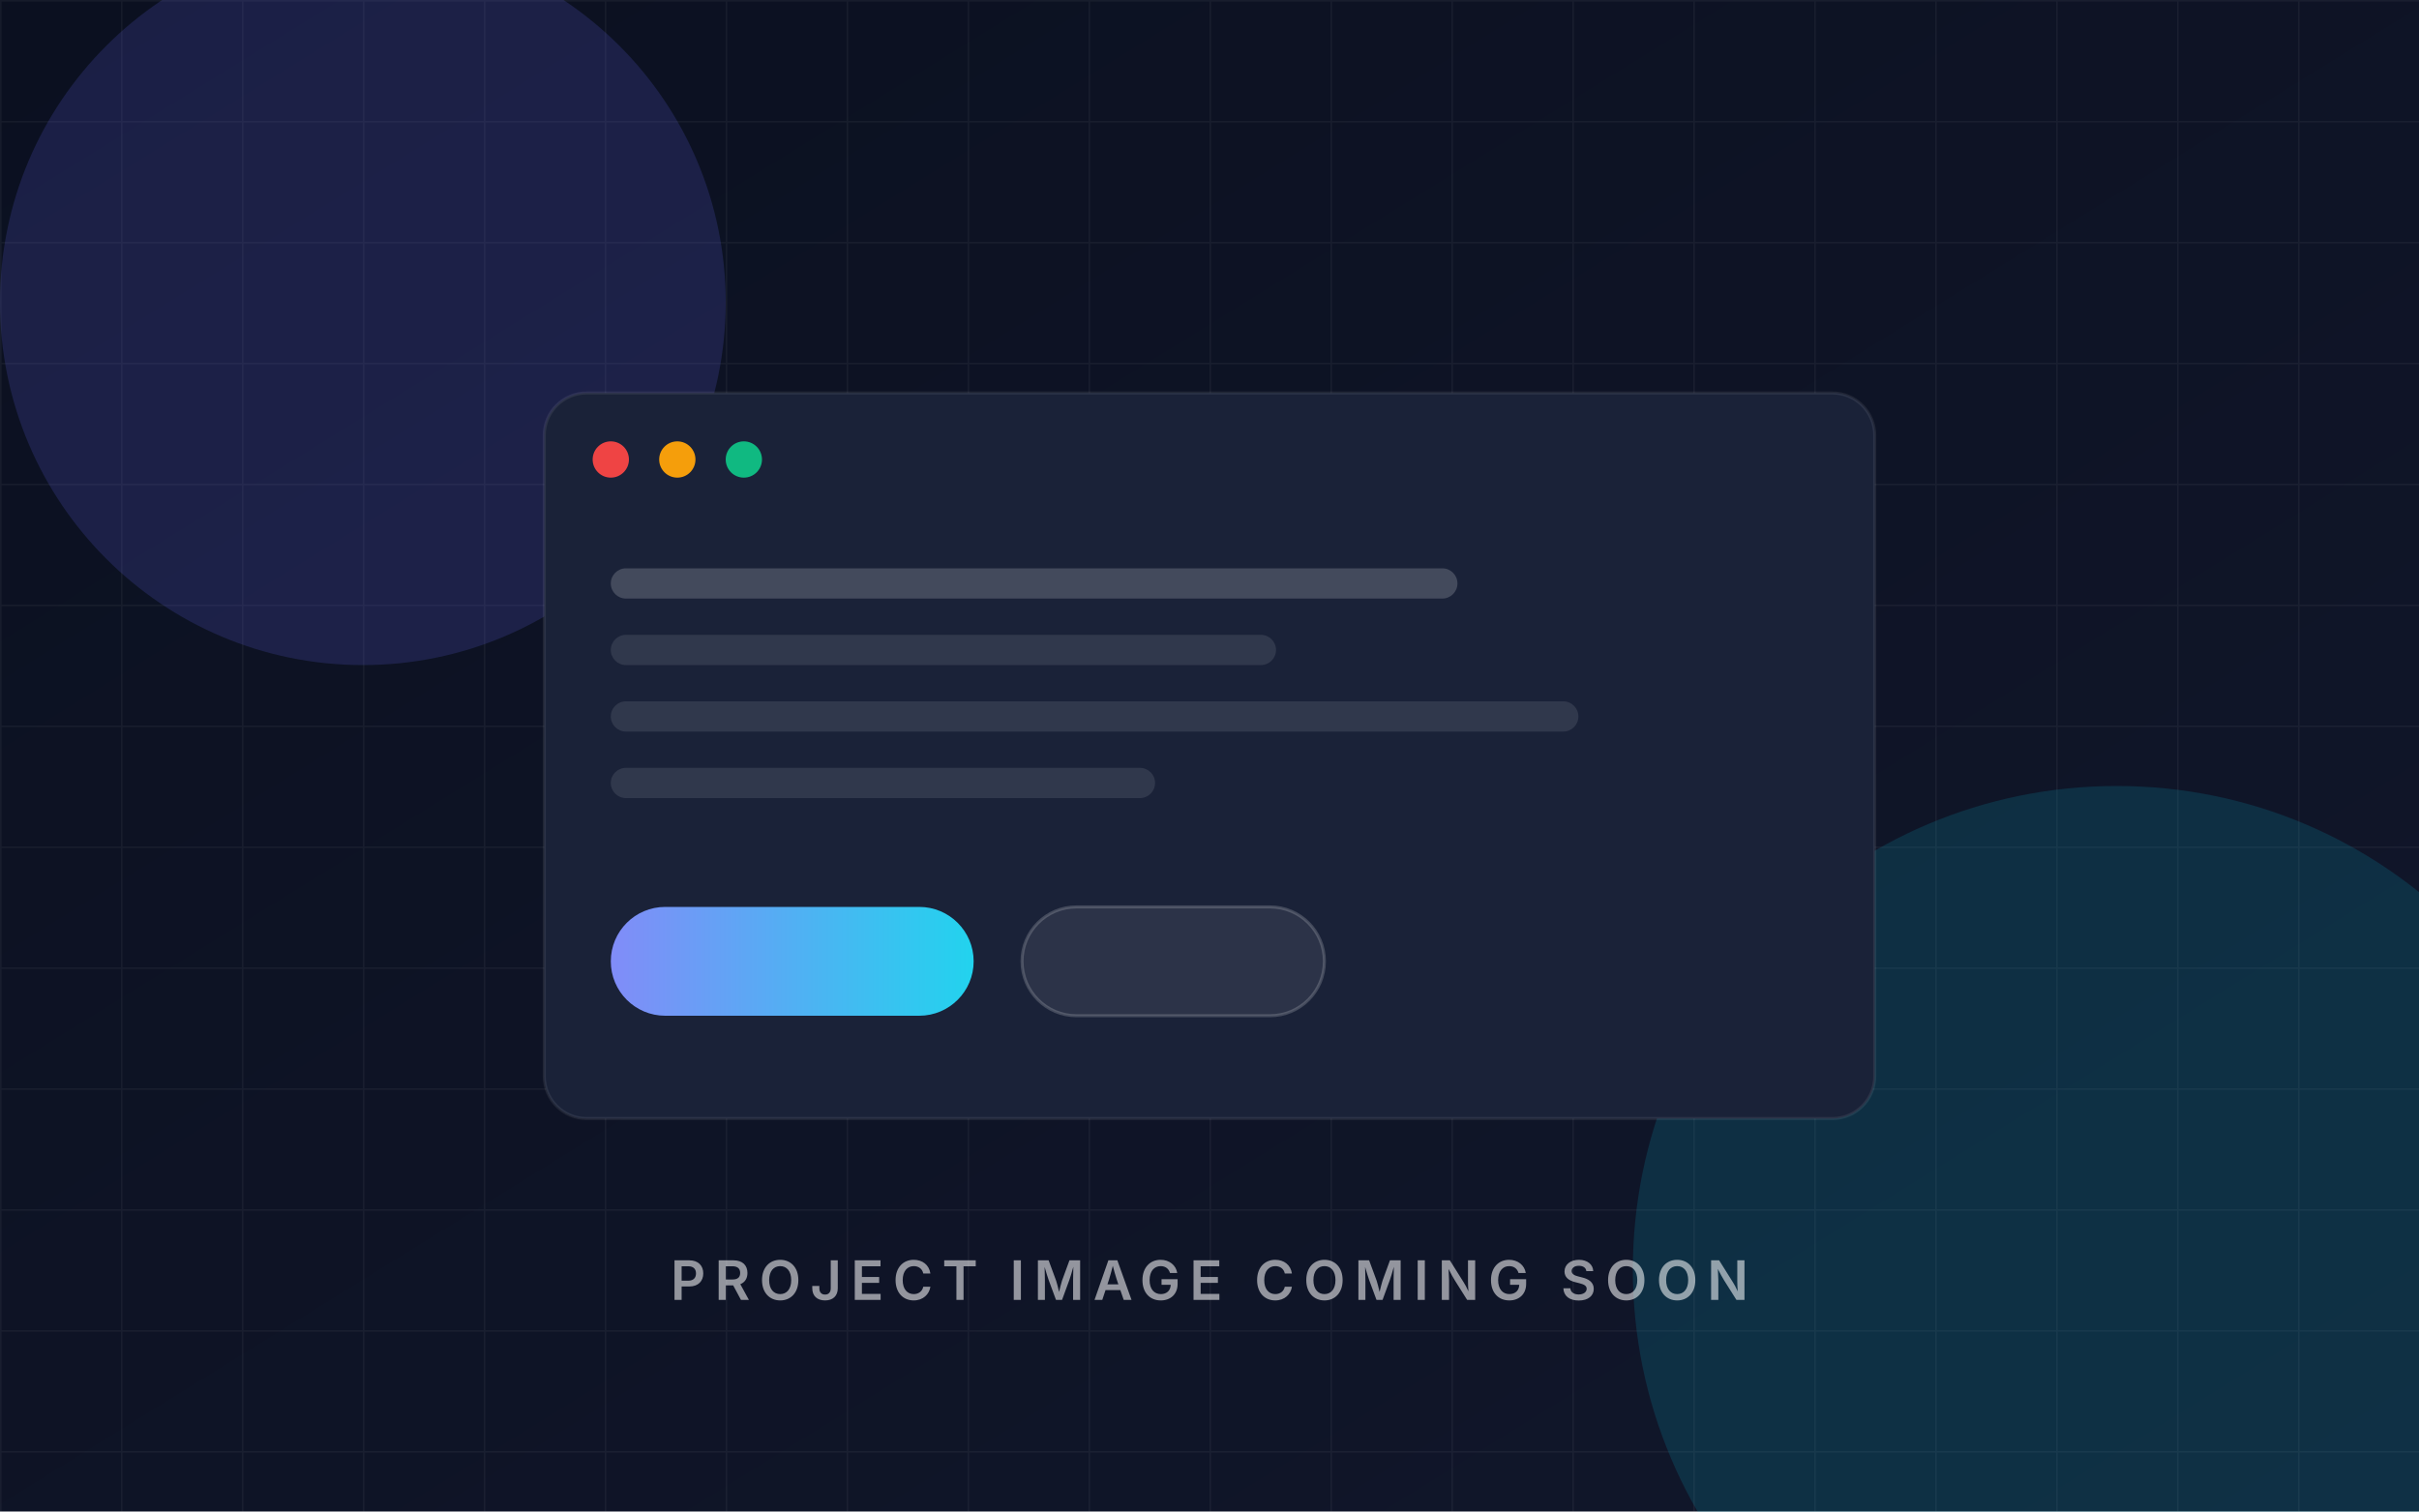
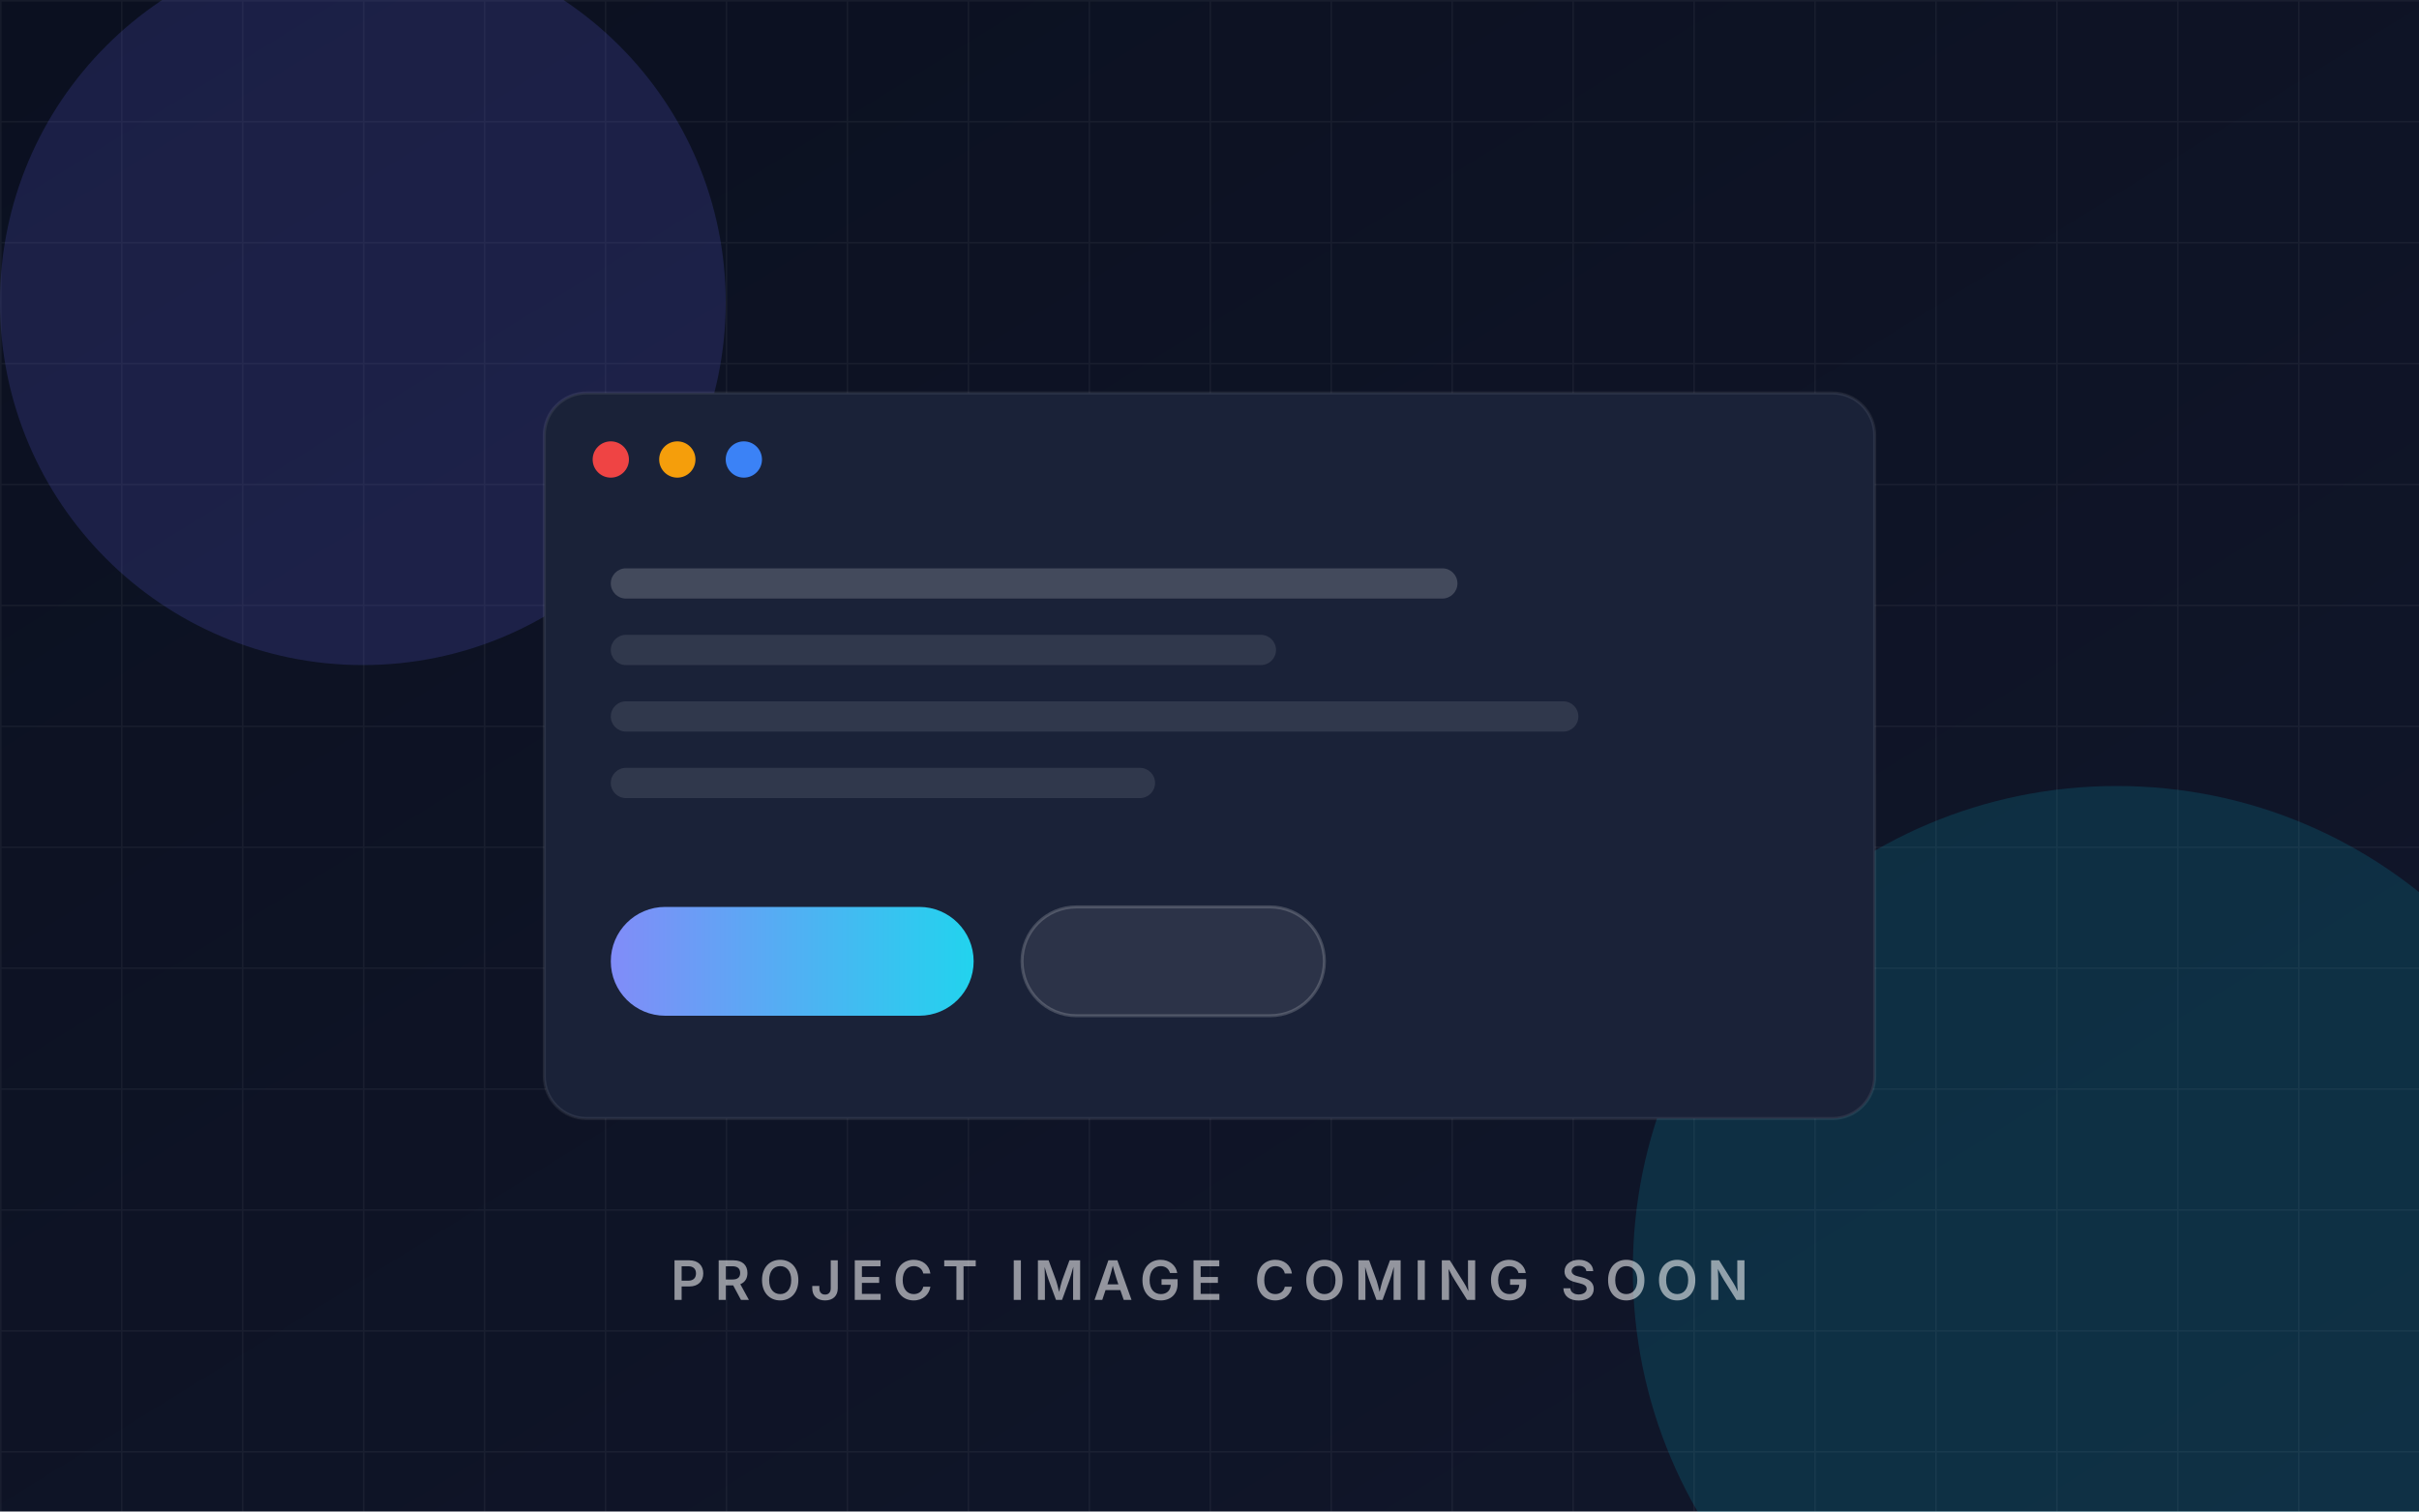
<svg xmlns="http://www.w3.org/2000/svg" viewBox="0 0 800 500" role="img" aria-label="Project image coming soon">
  <defs>
    <linearGradient id="pf-bg" x1="0%" y1="0%" x2="100%" y2="100%">
      <stop offset="0%" stop-color="#0b1020" />
      <stop offset="100%" stop-color="#11172b" />
    </linearGradient>
    <linearGradient id="pf-accent" x1="0%" y1="0%" x2="100%" y2="0%">
      <stop offset="0%" stop-color="#818cf8" />
      <stop offset="100%" stop-color="#22d3ee" />
    </linearGradient>
    <pattern id="pf-grid" width="40" height="40" patternUnits="userSpaceOnUse">
      <path d="M 40 0 L 0 0 0 40" fill="none" stroke="rgba(255,255,255,0.05)" stroke-width="1" />
    </pattern>
  </defs>
  <rect width="800" height="500" fill="url(#pf-bg)" />
  <rect width="800" height="500" fill="url(#pf-grid)" />
  <circle cx="120" cy="100" r="120" fill="#6366f1" opacity="0.18" />
  <circle cx="700" cy="420" r="160" fill="#06b6d4" opacity="0.16" />
  <g transform="translate(180 130)">
    <rect width="440" height="240" rx="14" fill="#1a2238" stroke="rgba(255,255,255,0.08)" />
    <circle cx="22" cy="22" r="6" fill="#ef4444" />
    <circle cx="44" cy="22" r="6" fill="#f59e0b" />
-     <circle cx="66" cy="22" r="6" fill="#10b981" />
+     <circle cx="66" cy="22" r="6" fill="#3b82f6" />
    <rect x="22" y="58" width="280" height="10" rx="5" fill="rgba(255,255,255,0.18)" />
    <rect x="22" y="80" width="220" height="10" rx="5" fill="rgba(255,255,255,0.10)" />
    <rect x="22" y="102" width="320" height="10" rx="5" fill="rgba(255,255,255,0.10)" />
    <rect x="22" y="124" width="180" height="10" rx="5" fill="rgba(255,255,255,0.10)" />
    <rect x="22" y="170" width="120" height="36" rx="18" fill="url(#pf-accent)" />
    <rect x="158" y="170" width="100" height="36" rx="18" fill="rgba(255,255,255,0.08)" stroke="rgba(255,255,255,0.18)" />
  </g>
  <text x="400" y="430" text-anchor="middle" font-family="'Inter', system-ui, sans-serif" font-weight="600" font-size="18" fill="rgba(255,255,255,0.55)" letter-spacing="3">
    PROJECT IMAGE COMING SOON
  </text>
</svg>
